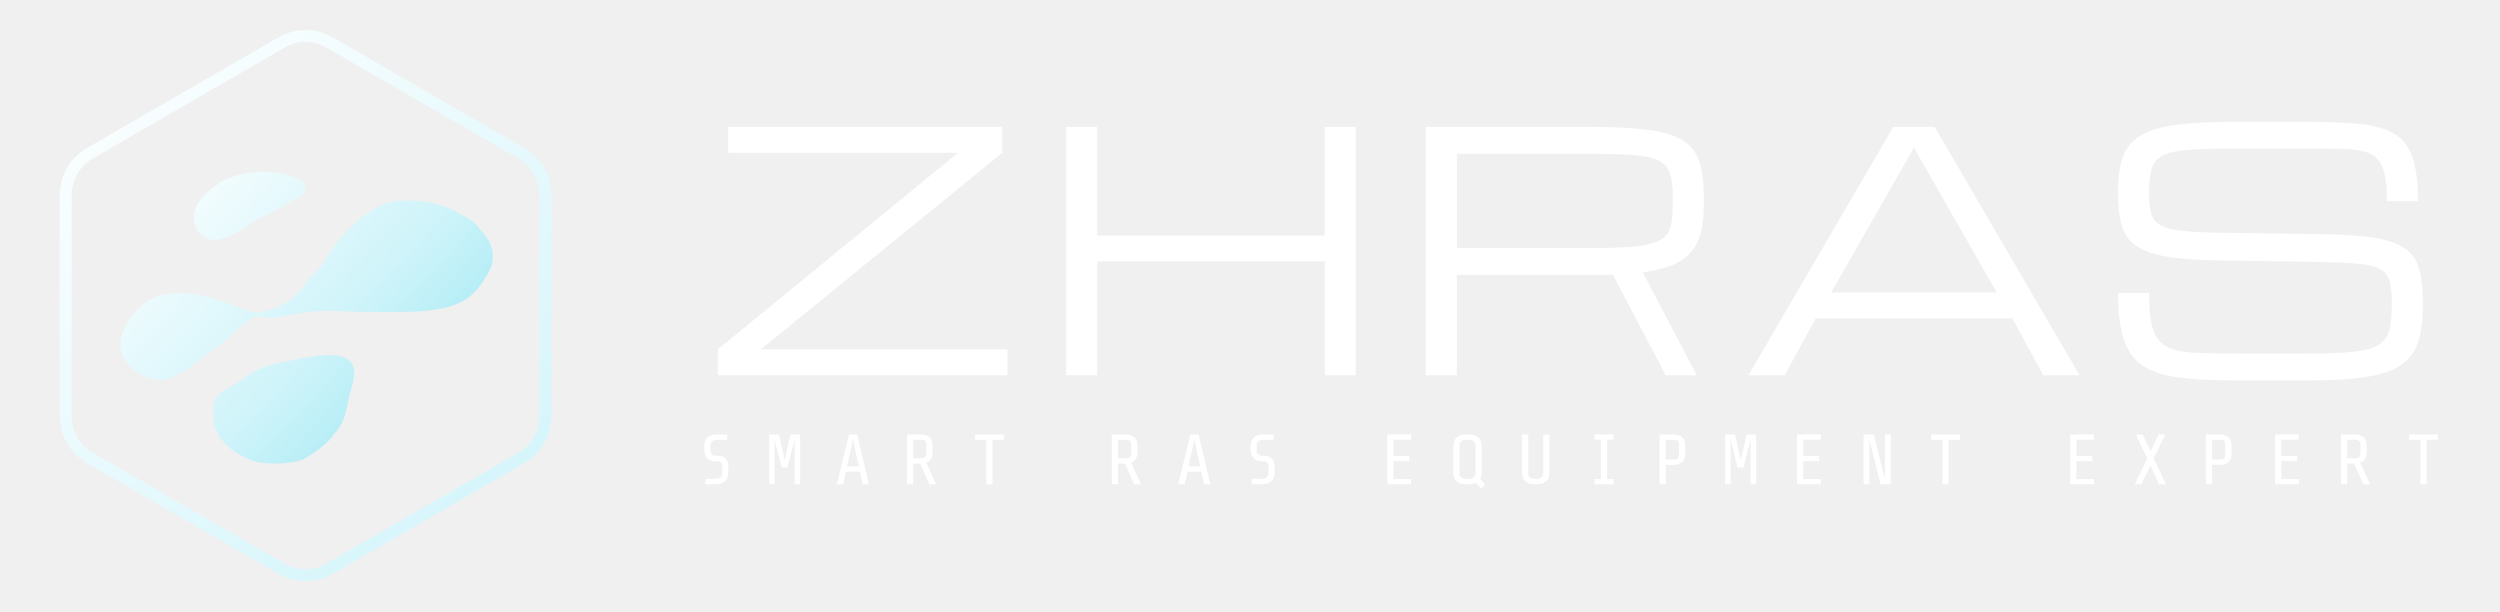
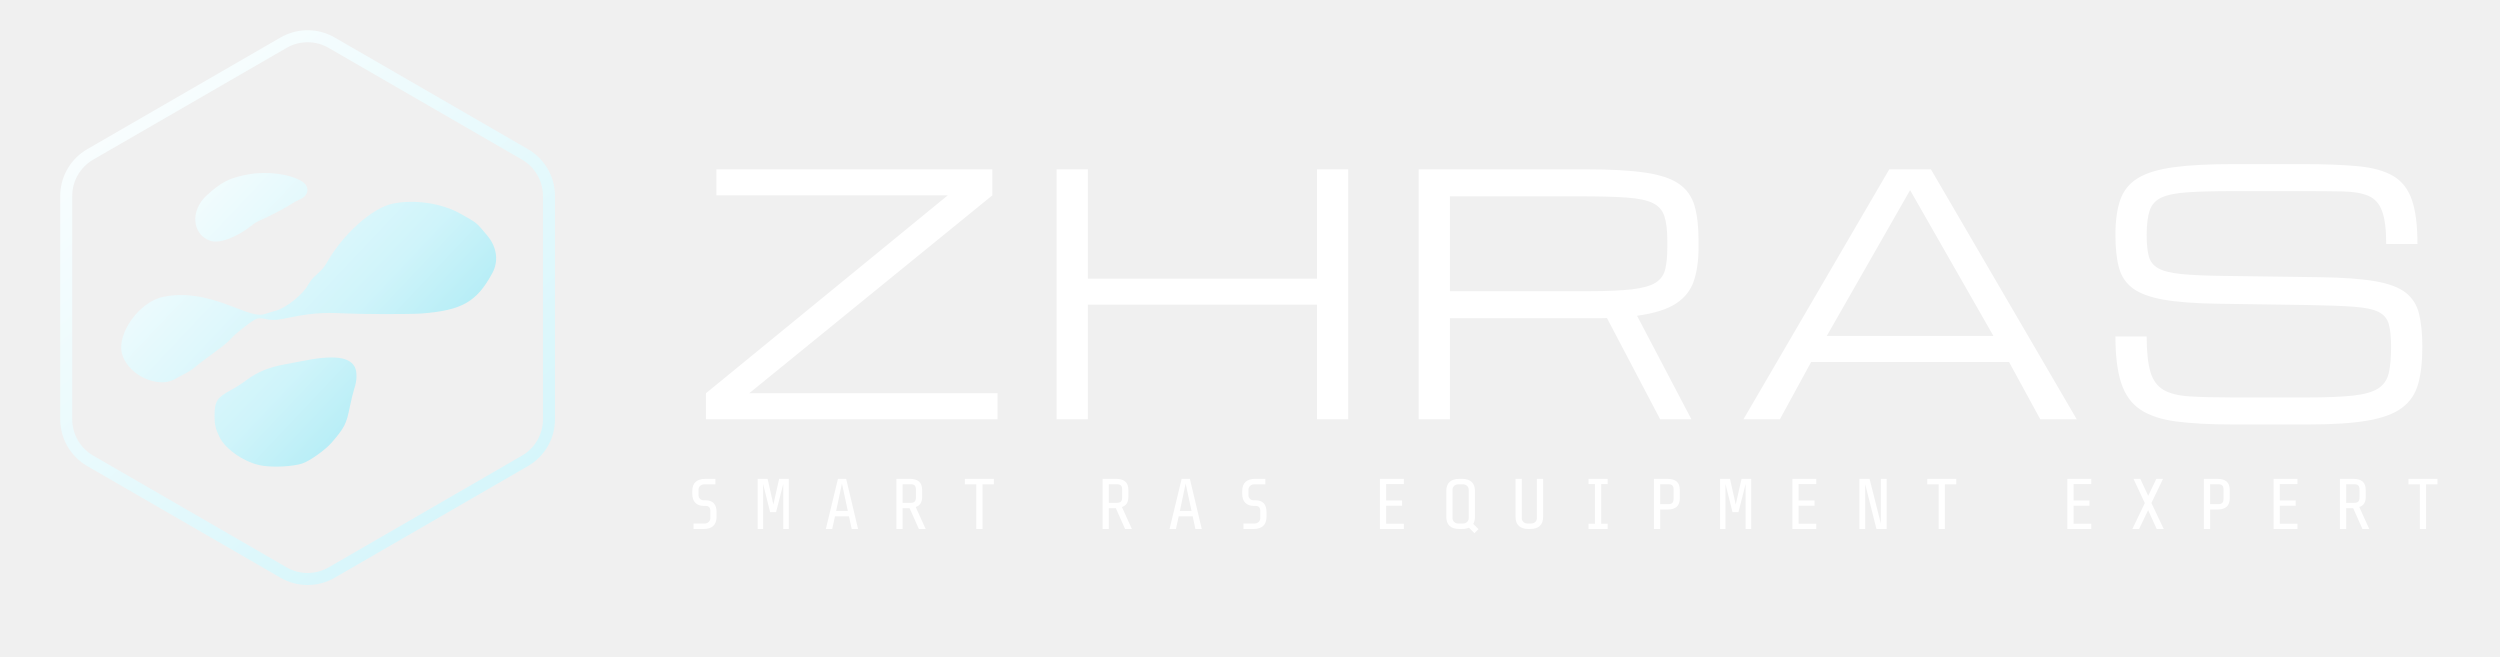
- <svg xmlns="http://www.w3.org/2000/svg" viewBox="-32.00 -32.00 261.79 64.00">
+ <svg xmlns="http://www.w3.org/2000/svg" viewBox="-30.27 -36.32 260.06 68.32">
  <defs>
-     <linearGradient id="hxu2" gradientUnits="userSpaceOnUse" x1="615" y1="248" x2="665" y2="307">
+     <linearGradient id="hxu3" gradientUnits="userSpaceOnUse" x1="615" y1="248" x2="665" y2="307">
      <stop offset="0" stop-color="#FFFFFF" />
      <stop offset="1" stop-color="#CFF4FA" />
    </linearGradient>
-     <linearGradient id="fdu2" gradientUnits="userSpaceOnUse" x1="622" y1="262" x2="658" y2="296">
+     <linearGradient id="fdu3" gradientUnits="userSpaceOnUse" x1="622" y1="262" x2="658" y2="296">
      <stop offset="0" stop-color="#FFFFFF" />
      <stop offset=".55" stop-color="#CFF4FA" />
      <stop offset="1" stop-color="#8FE3F0" />
    </linearGradient>
  </defs>
-   <g transform="translate(-639.9 -277.4)">
-     <path d="M637.40 249.84A5.0 5.0 0 0 1 642.40 249.84L662.51 261.46A5.0 5.0 0 0 1 665.01 265.79L665.01 289.01A5.0 5.0 0 0 1 662.51 293.34L642.40 304.96A5.0 5.0 0 0 1 637.40 304.96L617.29 293.34A5.0 5.0 0 0 1 614.79 289.01L614.79 265.79A5.0 5.0 0 0 1 617.29 261.46L637.40 249.84Z" fill="none" stroke="url(#hxu2)" stroke-width="1.25" stroke-linejoin="round" />
-     <path d=" M635.17 293.84 C633.46 293.57 631.37 292.18 630.74 290.87 C630.32 290.02 630.22 289.57 630.22 288.66 C630.22 287.14 630.48 286.74 631.92 285.98 C632.40 285.72 633.09 285.28 633.60 284.90 C634.66 284.11 635.87 283.61 637.34 283.34 C637.79 283.26 638.63 283.10 639.22 282.98 C642.55 282.30 644.27 282.49 644.82 283.60 C645.06 284.09 645.04 285.02 644.76 285.81 C644.65 286.14 644.45 286.96 644.31 287.64 C643.93 289.54 643.75 289.88 642.36 291.49 C641.72 292.22 640.09 293.37 639.36 293.61 C638.38 293.93 636.44 294.04 635.17 293.84 Z" fill="url(#fdu2)" />
-     <path d=" M624.41 285.15 C622.63 284.97 621.00 283.70 620.59 282.18 C620.03 280.08 622.43 276.77 624.88 276.28 C626.97 275.85 629.15 276.15 631.97 277.25 C634.29 278.16 634.84 278.28 635.57 278.03 C635.82 277.94 636.25 277.81 636.53 277.74 C637.63 277.46 639.41 276.05 639.97 275.00 C640.11 274.75 640.35 274.42 640.50 274.28 C640.65 274.13 640.97 273.84 641.19 273.63 C641.46 273.38 641.69 273.09 641.87 272.77 C643.51 269.82 646.60 267.04 648.73 266.59 C651.05 266.11 653.90 266.54 655.87 267.67 C657.59 268.65 657.40 268.49 658.57 269.88 C659.60 271.09 659.80 272.57 659.10 273.84 C657.48 276.81 655.96 277.68 651.78 278.01 C650.59 278.10 645.48 278.09 643.69 278.00 C641.42 277.87 640.02 278.00 637.33 278.57 C636.64 278.71 636.11 278.72 635.59 278.60 C635.02 278.46 634.71 278.47 634.38 278.67 C633.71 279.06 632.38 280.12 631.94 280.62 C631.73 280.86 631.33 281.21 631.05 281.42 C630.77 281.62 630.29 281.98 629.98 282.22 C629.66 282.46 629.22 282.79 629.00 282.95 C628.78 283.11 628.41 283.40 628.19 283.59 C627.96 283.79 627.52 284.08 627.18 284.25 C626.86 284.42 626.43 284.64 626.25 284.75 C625.66 285.10 625.10 285.22 624.41 285.15 Z" fill="url(#fdu2)" />
-     <path d=" M629.78 270.45 C627.87 269.79 627.67 267.32 629.39 265.74 C630.92 264.34 631.74 263.92 633.66 263.55 C635.64 263.18 638.03 263.48 639.30 264.26 C640.17 264.80 640.05 265.77 639.05 266.16 C638.81 266.26 638.41 266.48 638.16 266.65 C637.70 266.97 635.76 267.99 634.98 268.31 C634.73 268.42 634.39 268.61 634.22 268.75 C632.60 270.07 630.73 270.78 629.78 270.45 Z" fill="url(#fdu2)" />
+   <g transform="translate(1.728 -4.320)">
+     <g transform="translate(-639.9 -277.4)">
+       <path d="M637.40 249.84A5.0 5.0 0 0 1 642.40 249.84L662.51 261.46A5.0 5.0 0 0 1 665.01 265.79L665.01 289.01A5.0 5.0 0 0 1 662.51 293.34L642.40 304.96A5.0 5.0 0 0 1 637.40 304.96L617.29 293.34A5.0 5.0 0 0 1 614.79 289.01L614.79 265.79A5.0 5.0 0 0 1 617.29 261.46L637.40 249.84Z" fill="none" stroke="url(#hxu3)" stroke-width="1.25" stroke-linejoin="round" />
+       <path d=" M635.17 293.84 C633.46 293.57 631.37 292.18 630.74 290.87 C630.32 290.02 630.22 289.57 630.22 288.66 C630.22 287.14 630.48 286.74 631.92 285.98 C632.40 285.72 633.09 285.28 633.60 284.90 C634.66 284.11 635.87 283.61 637.34 283.34 C637.79 283.26 638.63 283.10 639.22 282.98 C642.55 282.30 644.27 282.49 644.82 283.60 C645.06 284.09 645.04 285.02 644.76 285.81 C644.65 286.14 644.45 286.96 644.31 287.64 C643.93 289.54 643.75 289.88 642.36 291.49 C641.72 292.22 640.09 293.37 639.36 293.61 C638.38 293.93 636.44 294.04 635.17 293.84 Z" fill="url(#fdu3)" />
+       <path d=" M624.41 285.15 C622.63 284.97 621.00 283.70 620.59 282.18 C620.03 280.08 622.43 276.77 624.88 276.28 C626.97 275.85 629.15 276.15 631.97 277.25 C634.29 278.16 634.84 278.28 635.57 278.03 C635.82 277.94 636.25 277.81 636.53 277.74 C637.63 277.46 639.41 276.05 639.97 275.00 C640.11 274.75 640.35 274.42 640.50 274.28 C640.65 274.13 640.97 273.84 641.19 273.63 C641.46 273.38 641.69 273.09 641.87 272.77 C643.51 269.82 646.60 267.04 648.73 266.59 C651.05 266.11 653.90 266.54 655.87 267.67 C657.59 268.65 657.40 268.49 658.57 269.88 C659.60 271.09 659.80 272.57 659.10 273.84 C657.48 276.81 655.96 277.68 651.78 278.01 C650.59 278.10 645.48 278.09 643.69 278.00 C641.42 277.87 640.02 278.00 637.33 278.57 C636.64 278.71 636.11 278.72 635.59 278.60 C635.02 278.46 634.71 278.47 634.38 278.67 C633.71 279.06 632.38 280.12 631.94 280.62 C631.73 280.86 631.33 281.21 631.05 281.42 C630.77 281.62 630.29 281.98 629.98 282.22 C629.66 282.46 629.22 282.79 629.00 282.95 C628.78 283.11 628.41 283.40 628.19 283.59 C627.96 283.79 627.52 284.08 627.18 284.25 C626.86 284.42 626.43 284.64 626.25 284.75 C625.66 285.10 625.10 285.22 624.41 285.15 Z" fill="url(#fdu3)" />
+       <path d=" M629.78 270.45 C627.87 269.79 627.67 267.32 629.39 265.74 C630.92 264.34 631.74 263.92 633.66 263.55 C635.64 263.18 638.03 263.48 639.30 264.26 C640.17 264.80 640.05 265.77 639.05 266.16 C638.81 266.26 638.41 266.48 638.16 266.65 C637.70 266.97 635.76 267.99 634.98 268.31 C634.73 268.42 634.39 268.61 634.22 268.75 C632.60 270.07 630.73 270.78 629.78 270.45 Z" fill="url(#fdu3)" />
+     </g>
  </g>
  <path transform="translate(41.0 7.293)" d="M2.167 0.0V-2.708L27.32 -23.292H3.25V-26.0H31.958V-23.292L6.669 -2.708H32.5V0.0Z M38.644 0.0V-26.0H41.894V-14.625H65.727V-26.0H68.977V0.0H65.727V-11.917H41.894V0.0Z M76.306 -26.0H93.707Q97.516 -26.0 99.843 -25.661Q102.171 -25.323 103.372 -24.493Q104.574 -23.664 104.997 -22.225Q105.421 -20.786 105.421 -18.586V-17.909Q105.421 -15.878 104.938 -14.413Q104.456 -12.949 103.085 -12.044Q101.713 -11.138 99.022 -10.766L104.676 0.0H101.426L95.891 -10.529Q95.552 -10.512 95.188 -10.512Q94.824 -10.512 94.435 -10.512H79.556V0.0H76.306ZM79.556 -13.322H93.927Q96.822 -13.322 98.489 -13.516Q100.156 -13.711 100.943 -14.202Q101.73 -14.693 101.95 -15.59Q102.171 -16.487 102.171 -17.909V-18.586Q102.171 -20.194 101.866 -21.125Q101.561 -22.056 100.647 -22.496Q99.733 -22.936 97.922 -23.063Q96.111 -23.19 93.081 -23.19H79.556Z M110.092 0.0 125.258 -26.0H129.592L144.758 0.0H140.967L137.717 -5.958H117.133L113.883 0.0ZM118.758 -8.667H136.092L127.425 -23.833Z M177.461 -7.516Q177.461 -9.022 177.224 -9.885Q176.987 -10.749 176.157 -11.163Q175.328 -11.578 173.585 -11.705Q171.841 -11.832 168.811 -11.883L159.4 -12.018Q155.913 -12.069 153.797 -12.441Q151.681 -12.814 150.598 -13.618Q149.514 -14.422 149.15 -15.776Q148.786 -17.13 148.786 -19.161Q148.786 -21.379 149.286 -22.818Q149.785 -24.257 151.097 -25.069Q152.409 -25.882 154.812 -26.212Q157.216 -26.542 161.025 -26.542H168.269Q171.723 -26.542 174.025 -26.322Q176.327 -26.102 177.681 -25.306Q179.035 -24.51 179.619 -22.835Q180.203 -21.159 180.203 -18.23H176.953Q176.953 -20.499 176.521 -21.658Q176.09 -22.818 175.1 -23.241Q174.109 -23.664 172.433 -23.698Q170.758 -23.732 168.269 -23.732H161.194Q158.164 -23.732 156.344 -23.613Q154.525 -23.495 153.594 -23.072Q152.663 -22.648 152.35 -21.717Q152.036 -20.786 152.036 -19.161Q152.036 -17.79 152.256 -16.961Q152.476 -16.132 153.247 -15.7Q154.017 -15.268 155.625 -15.107Q157.233 -14.947 160.009 -14.913L170.098 -14.777Q173.652 -14.727 175.777 -14.363Q177.901 -13.999 178.959 -13.186Q180.017 -12.374 180.364 -10.994Q180.711 -9.615 180.711 -7.516Q180.711 -5.23 180.279 -3.682Q179.848 -2.133 178.612 -1.202Q177.376 -0.271 175.04 0.135Q172.704 0.542 168.896 0.542H160.974Q157.504 0.542 155.151 0.237Q152.798 -0.068 151.402 -0.99Q150.005 -1.913 149.396 -3.741Q148.786 -5.569 148.786 -8.616H152.036Q152.036 -6.229 152.426 -4.926Q152.815 -3.622 153.788 -3.055Q154.762 -2.488 156.514 -2.378Q158.266 -2.268 160.974 -2.268H168.726Q171.756 -2.268 173.517 -2.463Q175.277 -2.658 176.124 -3.208Q176.97 -3.758 177.215 -4.79Q177.461 -5.823 177.461 -7.516Z" fill="#FFFFFF" />
  <path transform="translate(41.0 18.707)" d="M1.929 0.0H0.872V-0.566H2.004Q2.279 -0.566 2.451 -0.73Q2.622 -0.894 2.622 -1.125V-1.899Q2.622 -2.123 2.507 -2.261Q2.391 -2.399 2.16 -2.399H1.937Q1.385 -2.399 1.065 -2.723Q0.745 -3.047 0.745 -3.665V-3.948Q0.745 -4.581 1.091 -4.898Q1.438 -5.214 2.086 -5.214H3.151V-4.648H2.011Q1.736 -4.648 1.564 -4.484Q1.393 -4.32 1.393 -4.089V-3.523Q1.393 -3.292 1.542 -3.14Q1.691 -2.987 1.929 -2.987H2.153Q2.682 -2.987 2.976 -2.682Q3.27 -2.376 3.27 -1.758V-1.266Q3.27 -0.633 2.924 -0.317Q2.577 0.0 1.929 0.0Z M9.46 -1.75H8.842L8.112 -4.678V0.0H7.546V-5.214H8.581L9.177 -2.547L9.78 -5.214H10.786V0.0H10.205V-4.678Z M15.59 -1.318 15.3 0.0H14.637L15.896 -5.214H16.752L17.989 0.0H17.326L17.043 -1.318ZM16.924 -1.877 16.313 -4.723 15.709 -1.877Z M22.622 -2.16V0.0H21.974V-5.214H23.374Q24.007 -5.214 24.331 -4.935Q24.655 -4.655 24.655 -4.052V-3.337Q24.655 -2.495 23.985 -2.287L25.02 0.0H24.313L23.352 -2.16ZM23.464 -4.655H22.622V-2.719H23.464Q23.747 -2.719 23.877 -2.849Q24.007 -2.98 24.007 -3.263V-4.119Q24.007 -4.402 23.877 -4.529Q23.747 -4.655 23.464 -4.655Z M30.287 0.0V-4.648H29.102V-5.214H32.119V-4.648H30.935V0.0Z  M44.074 -2.16V0.0H43.426V-5.214H44.827Q45.46 -5.214 45.784 -4.935Q46.108 -4.655 46.108 -4.052V-3.337Q46.108 -2.495 45.438 -2.287L46.473 0.0H45.765L44.804 -2.16ZM44.916 -4.655H44.074V-2.719H44.916Q45.199 -2.719 45.33 -2.849Q45.46 -2.98 45.46 -3.263V-4.119Q45.46 -4.402 45.33 -4.529Q45.199 -4.655 44.916 -4.655Z M51.344 -1.318 51.054 0.0H50.391L51.65 -5.214H52.506L53.743 0.0H53.08L52.797 -1.318ZM52.678 -1.877 52.067 -4.723 51.464 -1.877Z M59.136 0.0H58.078V-0.566H59.21Q59.486 -0.566 59.657 -0.73Q59.829 -0.894 59.829 -1.125V-1.899Q59.829 -2.123 59.713 -2.261Q59.598 -2.399 59.367 -2.399H59.143Q58.592 -2.399 58.272 -2.723Q57.951 -3.047 57.951 -3.665V-3.948Q57.951 -4.581 58.298 -4.898Q58.644 -5.214 59.292 -5.214H60.357V-4.648H59.218Q58.942 -4.648 58.771 -4.484Q58.599 -4.32 58.599 -4.089V-3.523Q58.599 -3.292 58.748 -3.14Q58.897 -2.987 59.136 -2.987H59.359Q59.888 -2.987 60.182 -2.682Q60.477 -2.376 60.477 -1.758V-1.266Q60.477 -0.633 60.13 -0.317Q59.784 0.0 59.136 0.0Z  M74.763 -5.214V-4.67H72.923V-2.965H74.577V-2.421H72.923V-0.544H74.763V0.0H72.275V-5.214Z M80.819 0.0H80.521Q79.873 0.0 79.527 -0.317Q79.18 -0.633 79.18 -1.266V-3.948Q79.18 -4.581 79.527 -4.898Q79.873 -5.214 80.521 -5.214H80.819Q81.467 -5.214 81.814 -4.898Q82.16 -4.581 82.16 -3.948V-1.266Q82.16 -0.827 81.989 -0.529L82.532 0.015L82.108 0.439L81.534 -0.134Q81.244 0.0 80.819 0.0ZM80.894 -4.648H80.447Q80.171 -4.648 80 -4.484Q79.828 -4.32 79.828 -4.089V-1.125Q79.828 -0.894 80 -0.73Q80.171 -0.566 80.447 -0.566H80.894Q81.169 -0.566 81.341 -0.73Q81.512 -0.894 81.512 -1.125V-4.089Q81.512 -4.32 81.341 -4.484Q81.169 -4.648 80.894 -4.648Z M87.91 0.0H87.724Q87.076 0.0 86.73 -0.317Q86.383 -0.633 86.383 -1.266V-5.214H87.031V-1.125Q87.031 -0.894 87.203 -0.73Q87.374 -0.566 87.65 -0.566H87.985Q88.26 -0.566 88.432 -0.73Q88.603 -0.894 88.603 -1.125V-5.214H89.251V-1.266Q89.251 -0.633 88.905 -0.317Q88.558 0.0 87.91 0.0Z M94.644 -0.544V-4.67H93.974V-5.214H95.963V-4.67H95.292V-0.544H95.963V0.0H93.974V-0.544Z M102.205 -2.026H101.43V0.0H100.782V-5.214H102.19Q102.823 -5.214 103.147 -4.935Q103.471 -4.655 103.471 -4.052V-3.203Q103.471 -2.6 103.151 -2.313Q102.83 -2.026 102.205 -2.026ZM102.279 -4.655H101.43V-2.585H102.279Q102.562 -2.585 102.692 -2.715Q102.823 -2.845 102.823 -3.128V-4.119Q102.823 -4.402 102.692 -4.529Q102.562 -4.655 102.279 -4.655Z M109.571 -1.75H108.953L108.223 -4.678V0.0H107.657V-5.214H108.692L109.288 -2.547L109.892 -5.214H110.897V0.0H110.316V-4.678Z M117.668 -5.214V-4.67H115.828V-2.965H117.482V-2.421H115.828V-0.544H117.668V0.0H115.18V-5.214Z M122.756 0.0H122.152V-5.214H123.21L124.387 -0.551V-5.214H124.99V0.0H123.925L122.756 -4.663Z M130.398 0.0V-4.648H129.214V-5.214H132.231V-4.648H131.046V0.0Z  M146.272 -5.214V-4.67H144.432V-2.965H146.085V-2.421H144.432V-0.544H146.272V0.0H143.784V-5.214Z M151.247 0.0H150.547L151.843 -2.696L150.666 -5.214H151.374L152.193 -3.449L153.042 -5.214H153.735L152.529 -2.704L153.81 0.0H153.08L152.186 -1.959Z M159.411 -2.026H158.636V0.0H157.988V-5.214H159.396Q160.029 -5.214 160.353 -4.935Q160.677 -4.655 160.677 -4.052V-3.203Q160.677 -2.6 160.357 -2.313Q160.037 -2.026 159.411 -2.026ZM159.486 -4.655H158.636V-2.585H159.486Q159.769 -2.585 159.899 -2.715Q160.029 -2.845 160.029 -3.128V-4.119Q160.029 -4.402 159.899 -4.529Q159.769 -4.655 159.486 -4.655Z M167.724 -5.214V-4.67H165.884V-2.965H167.538V-2.421H165.884V-0.544H167.724V0.0H165.236V-5.214Z M172.789 -2.16V0.0H172.141V-5.214H173.541Q174.175 -5.214 174.499 -4.935Q174.823 -4.655 174.823 -4.052V-3.337Q174.823 -2.495 174.152 -2.287L175.188 0.0H174.48L173.519 -2.16ZM173.631 -4.655H172.789V-2.719H173.631Q173.914 -2.719 174.044 -2.849Q174.175 -2.98 174.175 -3.263V-4.119Q174.175 -4.402 174.044 -4.529Q173.914 -4.655 173.631 -4.655Z M180.454 0.0V-4.648H179.27V-5.214H182.286V-4.648H181.102V0.0Z" fill="#FFFFFF" />
</svg>
